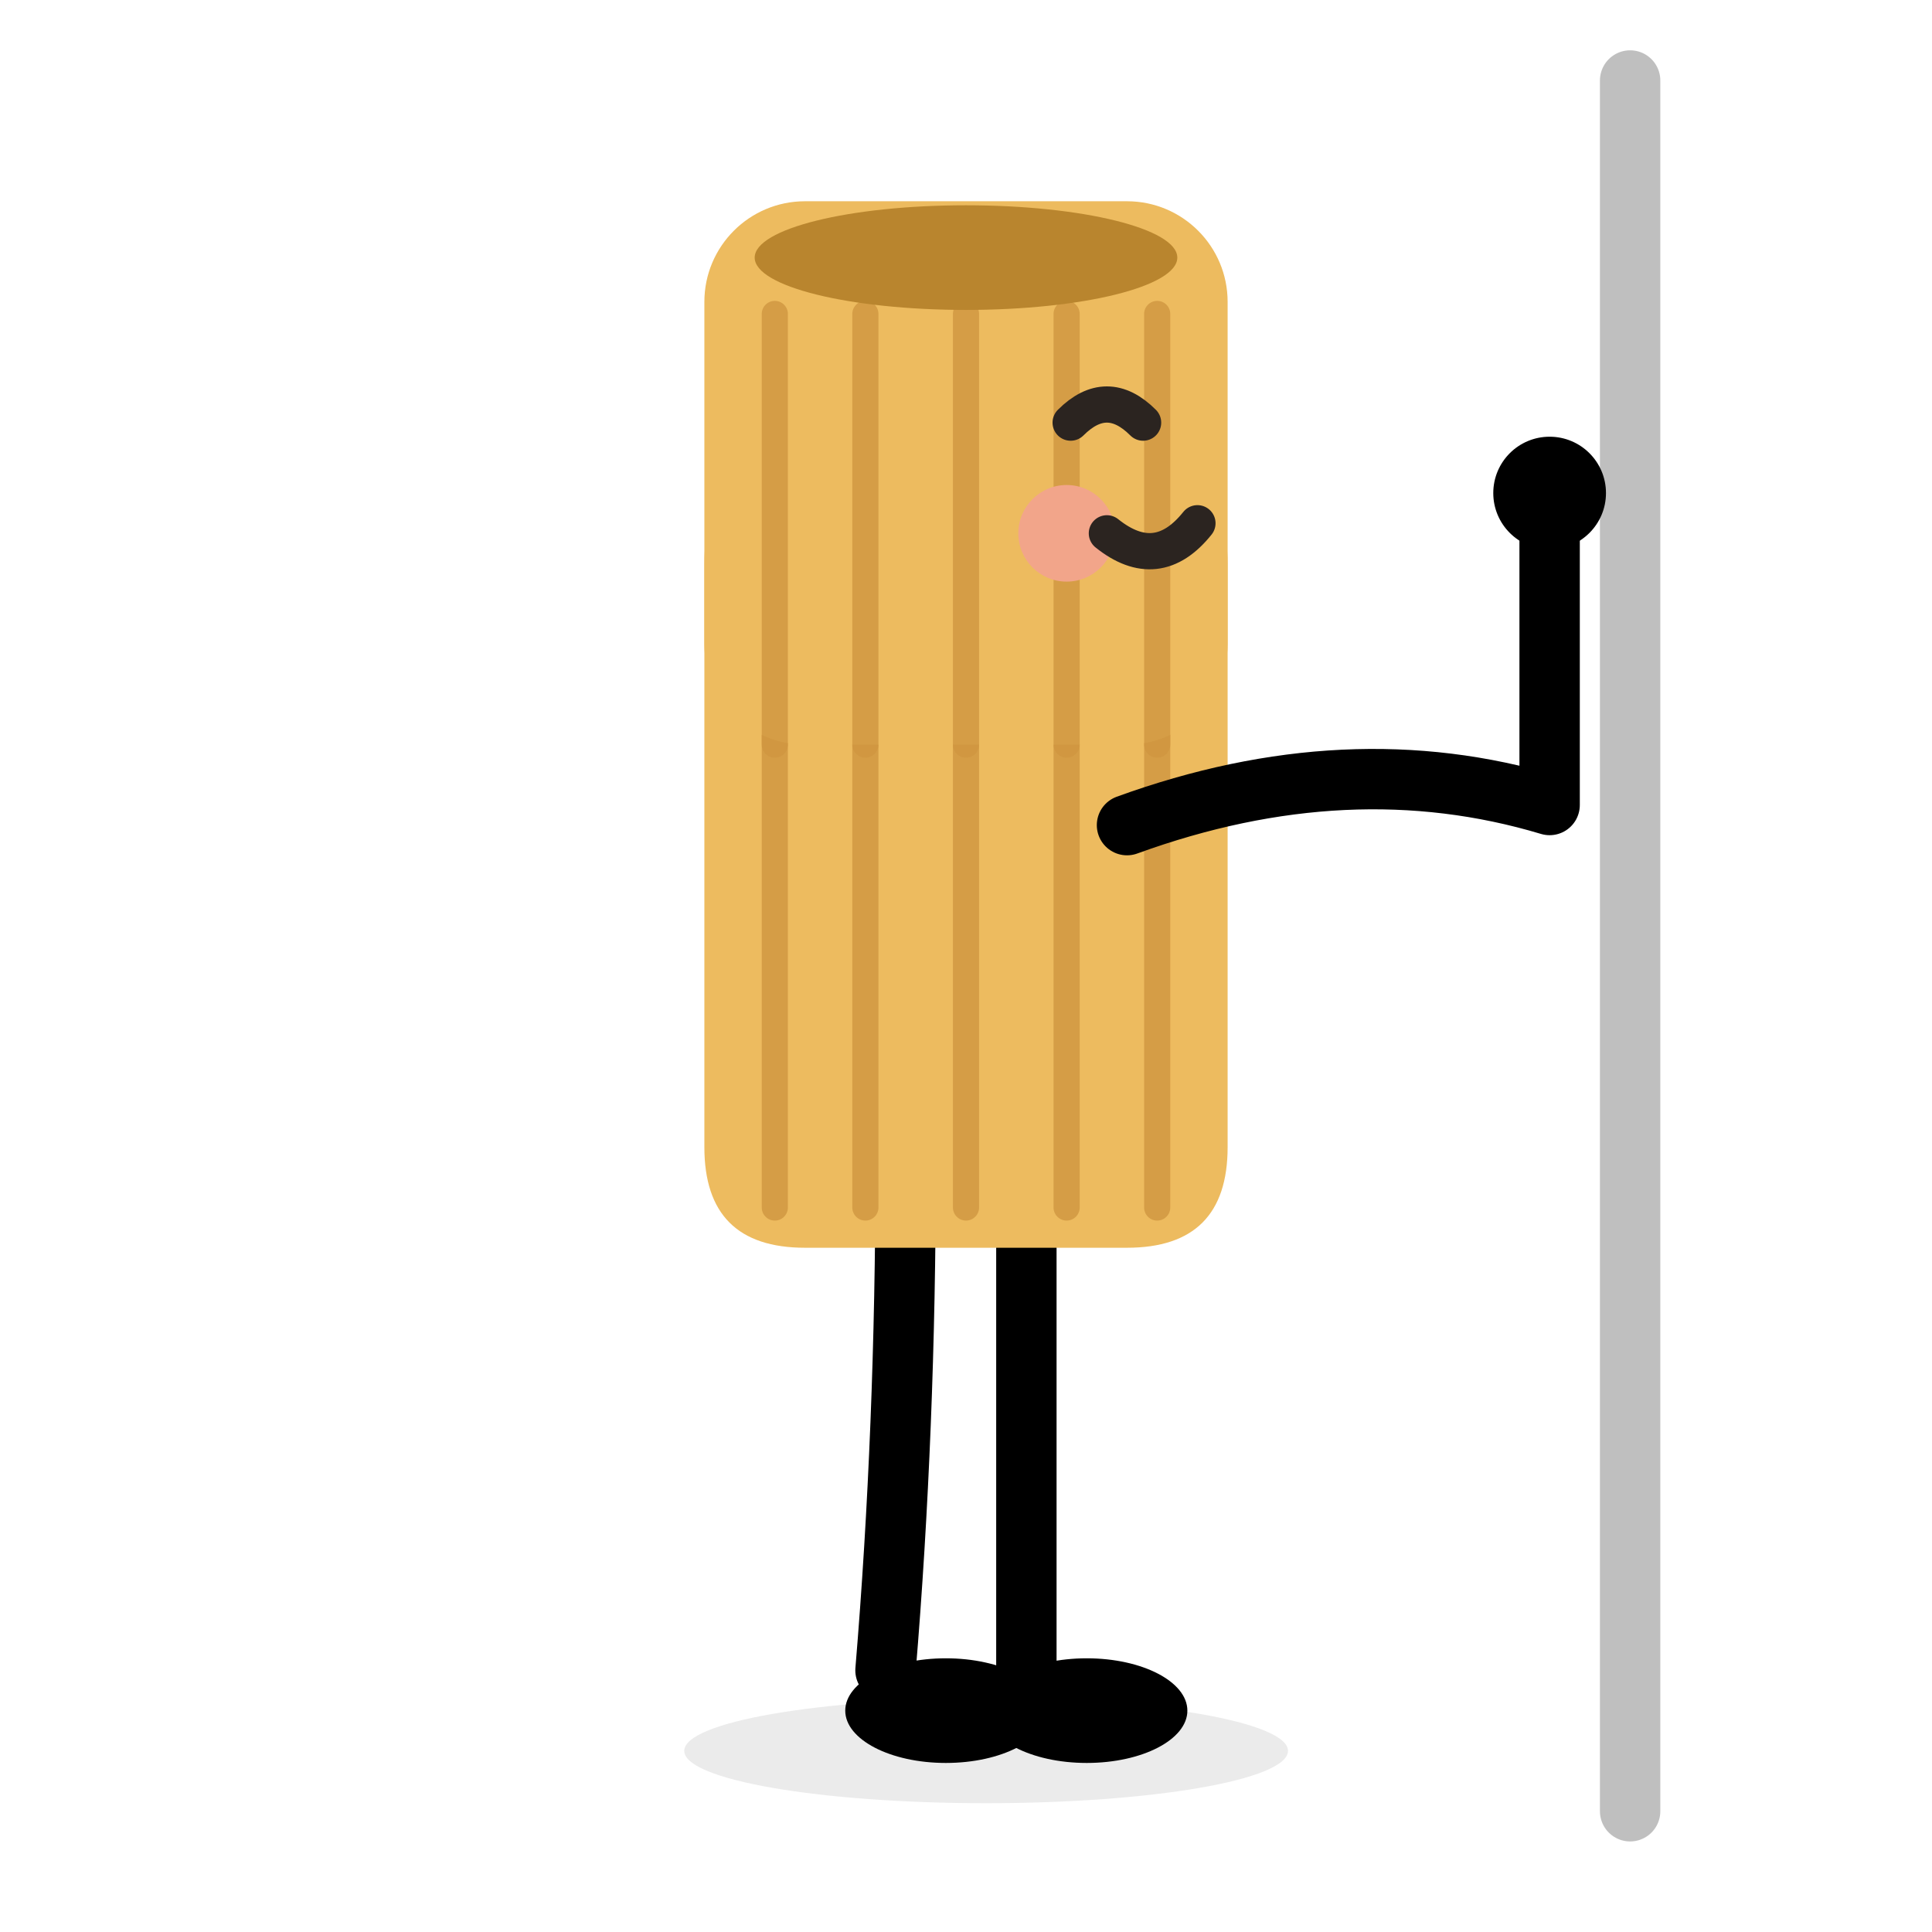
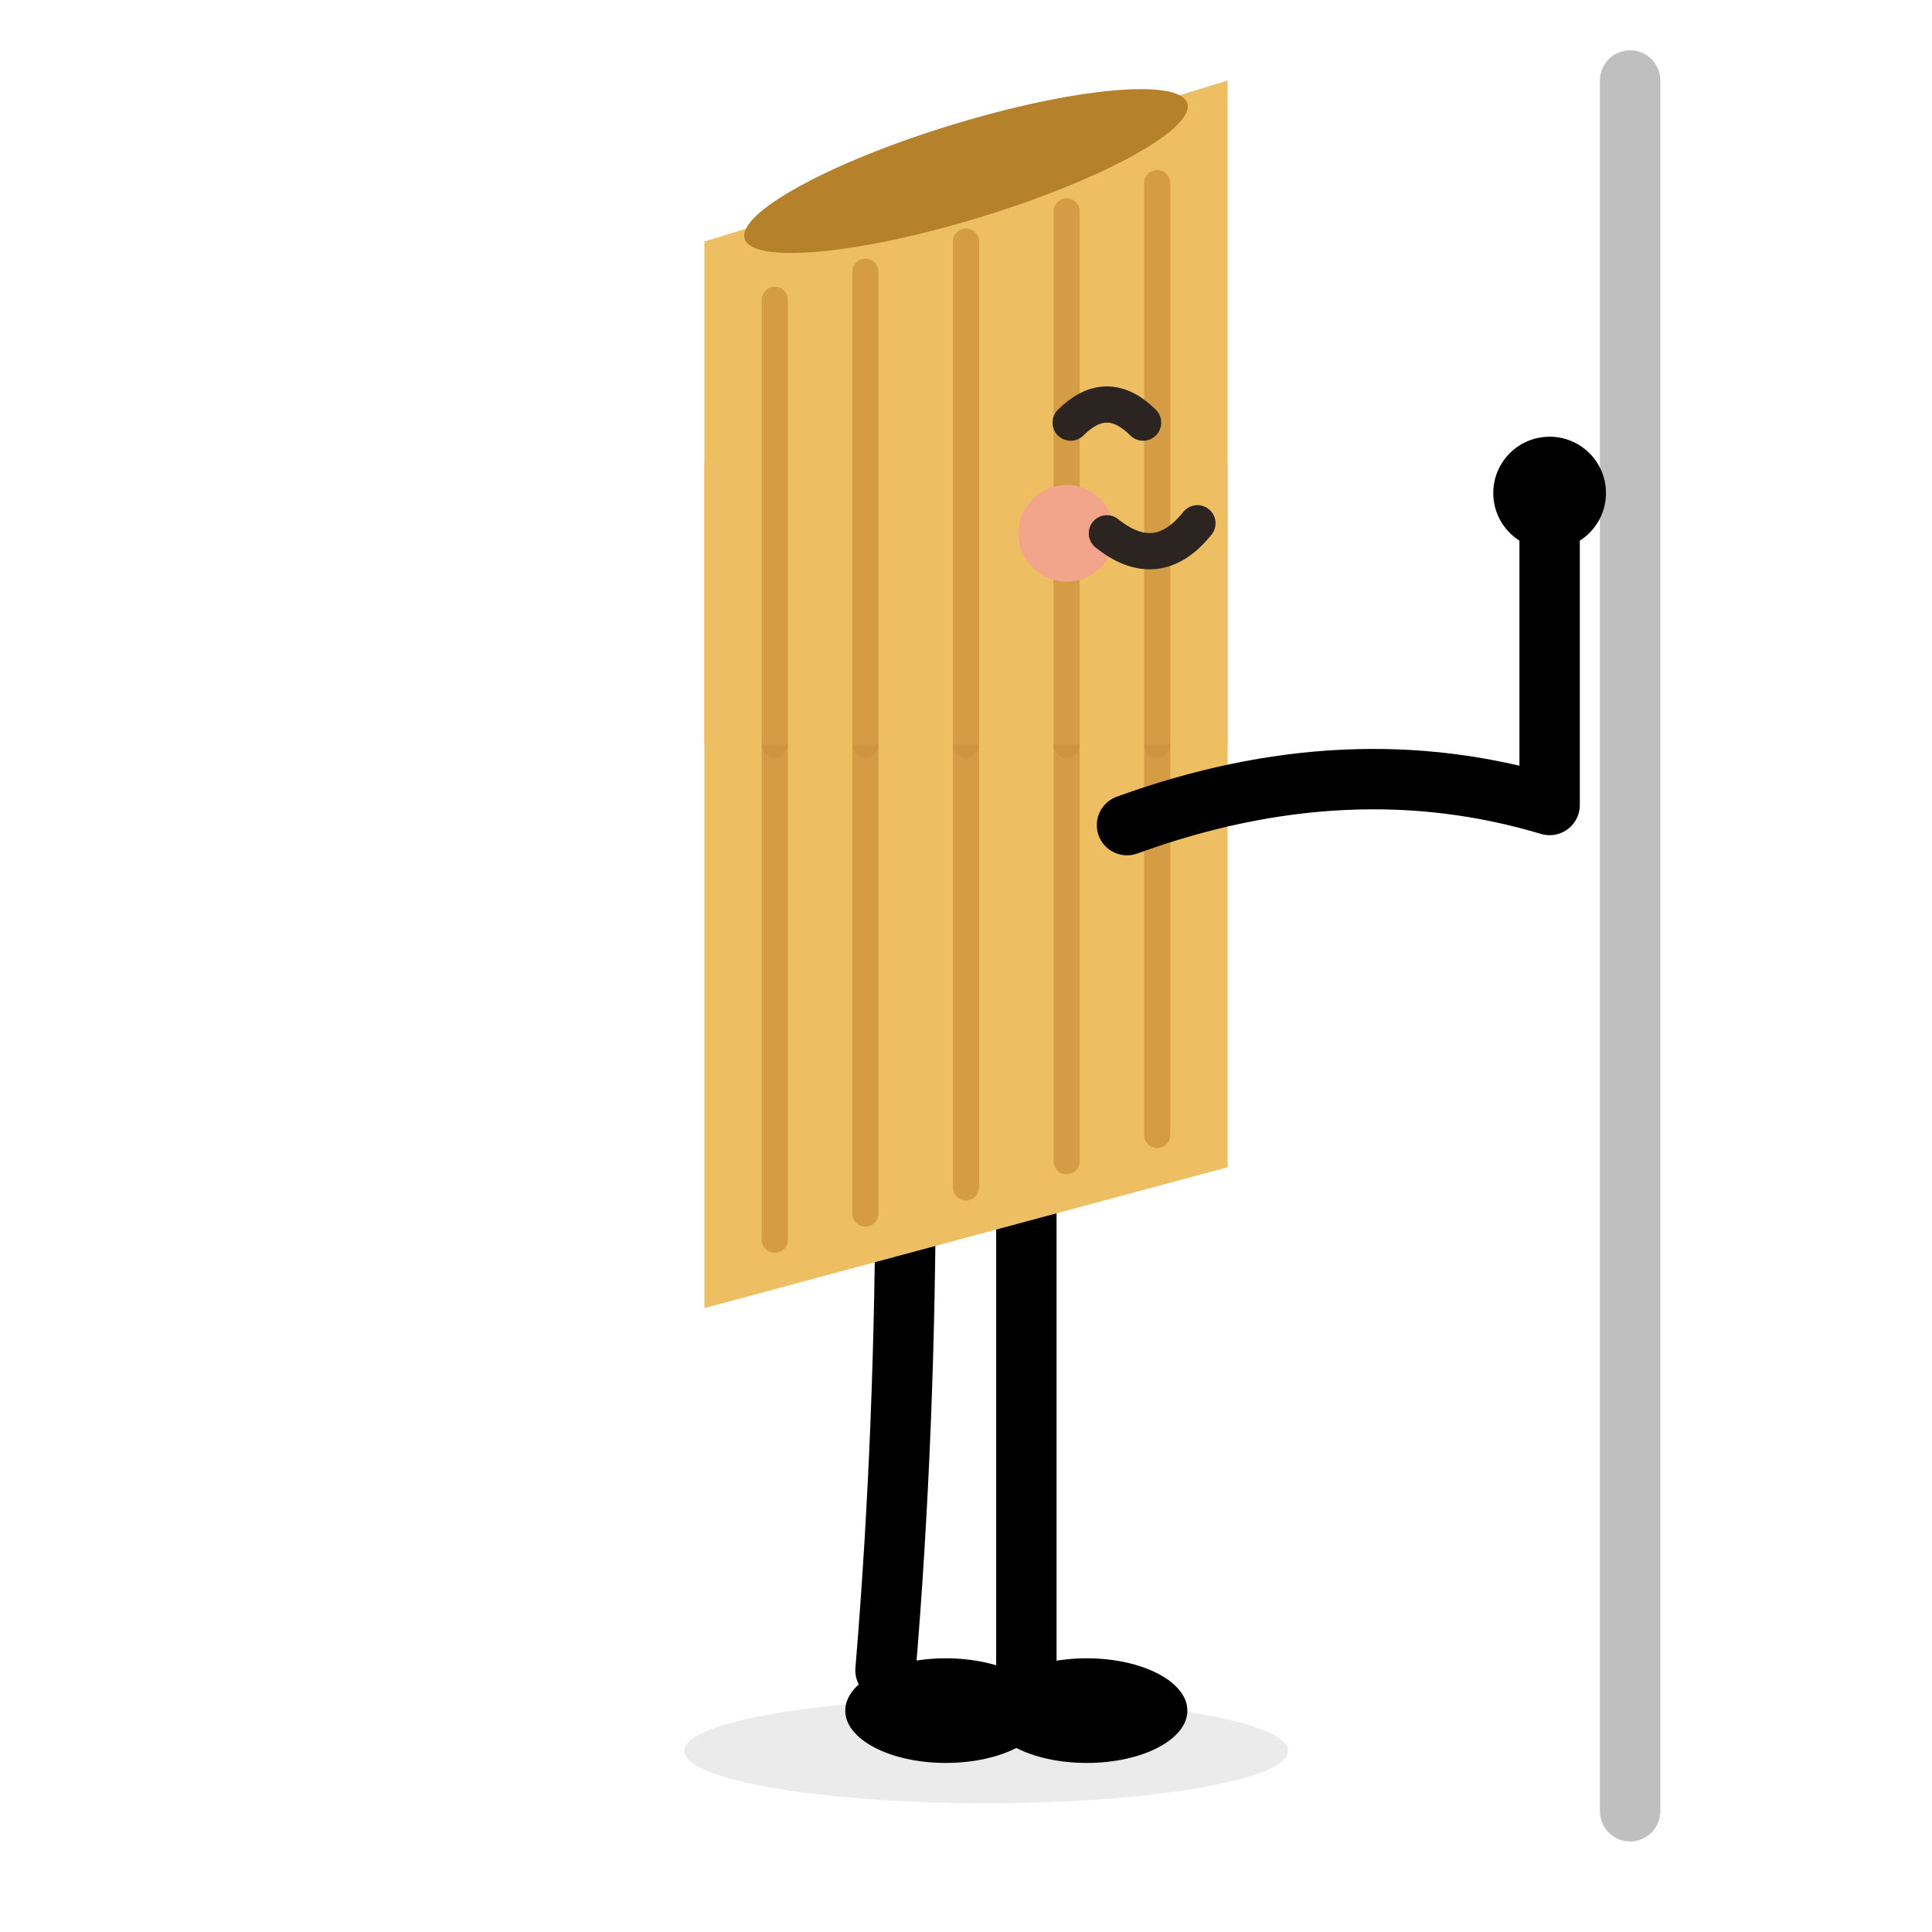
- <svg xmlns="http://www.w3.org/2000/svg" data-character="rigatoni" width="96" height="96" viewBox="0 0 96 96" fill="none" stroke="currentColor" stroke-width="3" stroke-linecap="round" stroke-linejoin="round" data-figure="doorway">
+ <svg xmlns="http://www.w3.org/2000/svg" data-character="penne" width="96" height="96" viewBox="0 0 96 96" fill="none" stroke="currentColor" stroke-width="3" stroke-linecap="round" stroke-linejoin="round" data-figure="doorway">
  <defs>
-     <radialGradient id="cp-glow-rigatoni">
+     <radialGradient id="cp-glow-penne">
      <stop offset="0" stop-color="#FF7A59" />
      <stop offset="0.55" stop-color="#FF7A59" stop-opacity="0.75" />
      <stop offset="1" stop-color="#FF7A59" stop-opacity="0" />
    </radialGradient>
  </defs>
  <path d="M81 4 L81 90" opacity="0.25" />
  <ellipse cx="49" cy="87" rx="15" ry="2.6" fill="currentColor" stroke="none" opacity="0.08" />
  <ellipse cx="47" cy="85" rx="5" ry="2.6" fill="currentColor" stroke="none" />
  <ellipse cx="54" cy="85" rx="5" ry="2.6" fill="currentColor" stroke="none" />
  <path data-part="cue" d="M18 44 L29 44 M25 40 L29 44 L25 48" stroke="#C4623F" stroke-width="2.4" opacity="0">
    <animate attributeName="opacity" values="0;1;1;0;0" keyTimes="0;0.15;0.7;0.8;1" dur="3.2s" repeatCount="indefinite" />
    <animateTransform attributeName="transform" type="translate" values="0 0;4 0;4 0" keyTimes="0;0.35;1" dur="3.2s" repeatCount="indefinite" />
  </path>
  <g>
    <animateTransform attributeName="transform" type="rotate" values="0 48 84;14 48 84;14 48 84;0 48 84" keyTimes="0;0.35;0.75;1" calcMode="spline" keySplines="0.45 0 0.55 1;0 0 1 1;0.45 0 0.55 1" dur="3.2s" repeatCount="indefinite" />
    <g data-part="legs">
      <path d="M45 58 Q45 71 44 83" />
      <path d="M51 58 Q51 71 51 83" />
    </g>
-     <path data-part="body" d="M40 23 L56 23 Q61 23 61 28 L61 57 Q61 62 56 62 L40 62 Q35 62 35 57 L35 28 Q35 23 40 23 Z" fill="#EDBB5F" stroke="none" />
-     <path d="M38.5 25.0 L38.5 60.0" stroke="#CF9640" stroke-width="1.3" opacity="0.8" />
-     <path d="M43 25.0 L43 60.0" stroke="#CF9640" stroke-width="1.3" opacity="0.8" />
-     <path d="M48 25.0 L48 60.0" stroke="#CF9640" stroke-width="1.3" opacity="0.8" />
-     <path d="M53 25.0 L53 60.0" stroke="#CF9640" stroke-width="1.3" opacity="0.8" />
-     <path d="M57.5 25.0 L57.5 60.0" stroke="#CF9640" stroke-width="1.3" opacity="0.8" />
-     <circle data-part="glow" cx="57" cy="45" r="9.35" fill="url(#cp-glow-rigatoni)" stroke="none" opacity="0">
+     <path data-part="body" d="M35 23 L61 23 L61 58 L35 65 Z" fill="#EEBF62" stroke="none" />
+     <path d="M38.5 23.0 L38.5 61.6" stroke="#CC933D" stroke-width="1.3" opacity="0.8" />
+     <path d="M43 23.0 L43 60.3" stroke="#CC933D" stroke-width="1.3" opacity="0.8" />
+     <path d="M48 23.0 L48 59.0" stroke="#CC933D" stroke-width="1.3" opacity="0.8" />
+     <path d="M53 23.0 L53 57.7" stroke="#CC933D" stroke-width="1.3" opacity="0.8" />
+     <path d="M57.5 23.0 L57.5 56.4" stroke="#CC933D" stroke-width="1.3" opacity="0.8" />
+     <circle data-part="glow" cx="57" cy="45" r="9.35" fill="url(#cp-glow-penne)" stroke="none" opacity="0">
      <animate attributeName="opacity" values="0;0;1;1;0;0" keyTimes="0;0.25;0.4;0.72;0.85;1" dur="3.2s" repeatCount="indefinite" />
    </circle>
    <g data-part="head">
-       <rect x="35" y="10" width="26" height="27" rx="5" fill="#EDBB5F" stroke="none" />
-       <path d="M38.5 15.6 L38.5 37.0" stroke="#CF9640" stroke-width="1.3" opacity="0.8" />
-       <path d="M43 15.6 L43 37.0" stroke="#CF9640" stroke-width="1.3" opacity="0.8" />
-       <path d="M48 15.6 L48 37.0" stroke="#CF9640" stroke-width="1.3" opacity="0.8" />
-       <path d="M53 15.6 L53 37.0" stroke="#CF9640" stroke-width="1.3" opacity="0.8" />
-       <path d="M57.5 15.6 L57.5 37.0" stroke="#CF9640" stroke-width="1.3" opacity="0.8" />
-       <ellipse cx="48" cy="12.8" rx="10.5" ry="2.6" fill="#B9852E" stroke="none" />
+       <path d="M35 12.0 L61 4.0 L61 37 L35 37 Z" fill="#EEBF62" stroke="none" />
+       <path d="M38.5 14.9 L38.5 37.0" stroke="#CC933D" stroke-width="1.3" opacity="0.8" />
+       <path d="M43 13.5 L43 37.0" stroke="#CC933D" stroke-width="1.3" opacity="0.8" />
+       <path d="M48 12.0 L48 37.0" stroke="#CC933D" stroke-width="1.3" opacity="0.8" />
+       <path d="M53 10.5 L53 37.0" stroke="#CC933D" stroke-width="1.3" opacity="0.8" />
+       <path d="M57.5 9.1 L57.5 37.0" stroke="#CC933D" stroke-width="1.3" opacity="0.8" />
+       <ellipse cx="48" cy="8.5" rx="11.5" ry="2.4" fill="#B5812B" stroke="none" transform="rotate(-17 48 8.5)" />
      <g data-part="face" transform="translate(0 -6)">
        <circle cx="53" cy="32.5" r="2.4" fill="#F2A58A" stroke="none" />
        <path d="M53.2 27 Q55 25.2 56.8 27" stroke="#2B2420" stroke-width="1.8" />
        <path d="M55 32.5 Q57.5 34.5 59.5 32" stroke="#2B2420" stroke-width="1.8" />
      </g>
    </g>
  </g>
  <path d="M56 41 Q67 37 77 40 L77 26">
    <animate attributeName="d" values="M56 41 Q67 37 77 40 L77 26;M66.4 44 Q72 37 77 40 L77 26;M66.4 44 Q72 37 77 40 L77 26;M56 41 Q67 37 77 40 L77 26" keyTimes="0;0.35;0.75;1" calcMode="spline" keySplines="0.45 0 0.55 1;0 0 1 1;0.45 0 0.55 1" dur="3.2s" repeatCount="indefinite" />
  </path>
  <circle cx="77" cy="24.5" r="2.8" fill="currentColor" stroke="none" />
</svg>
